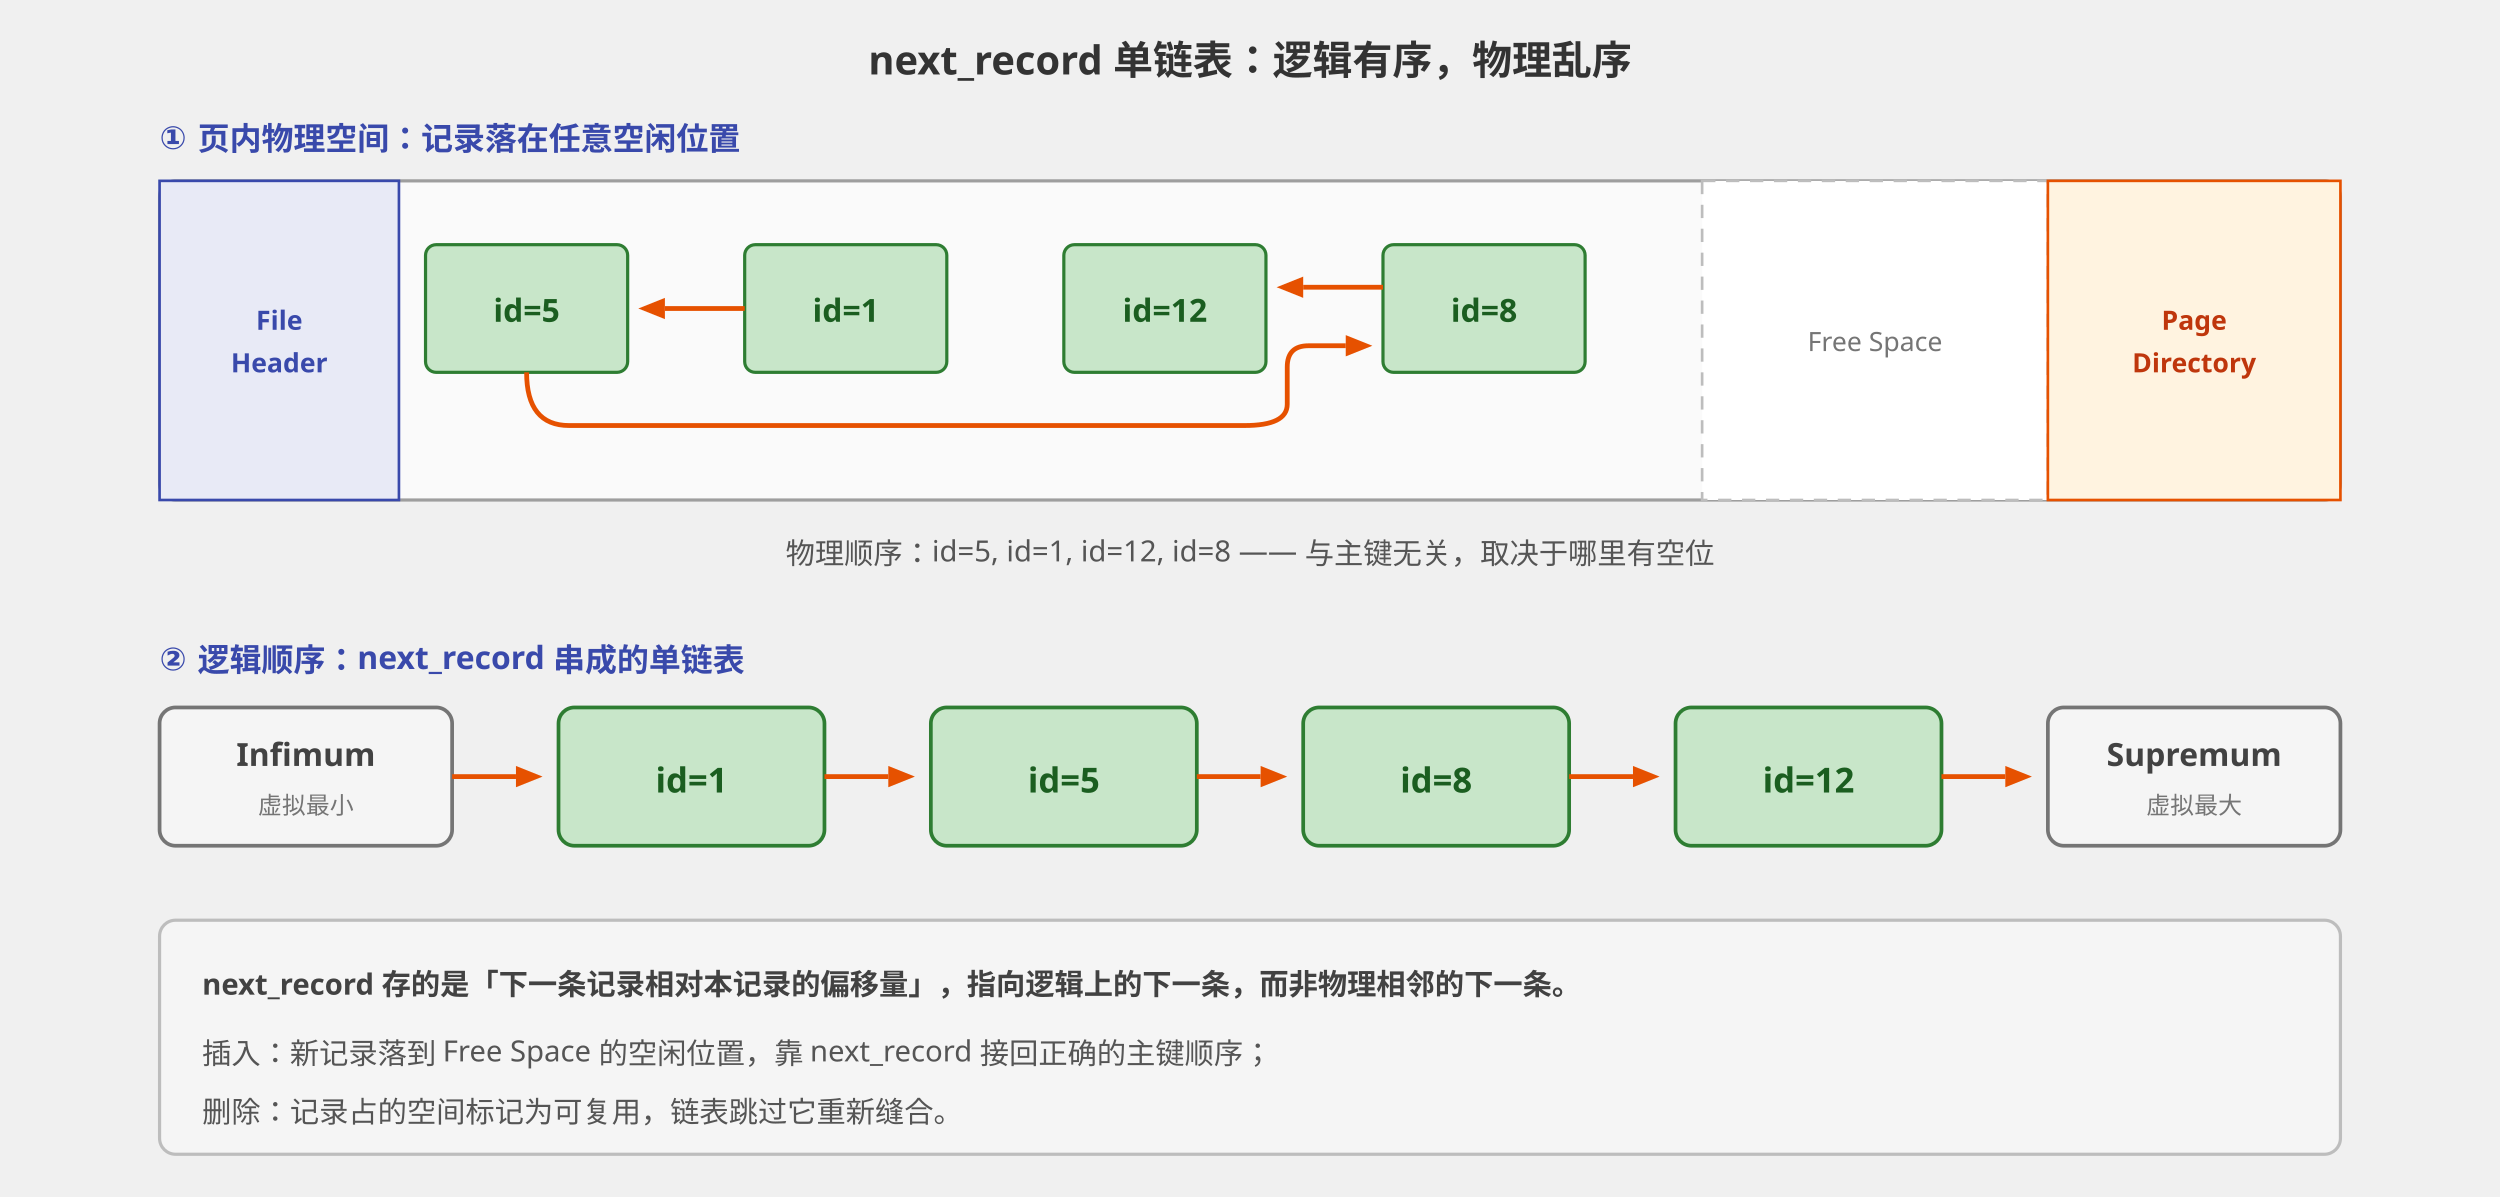
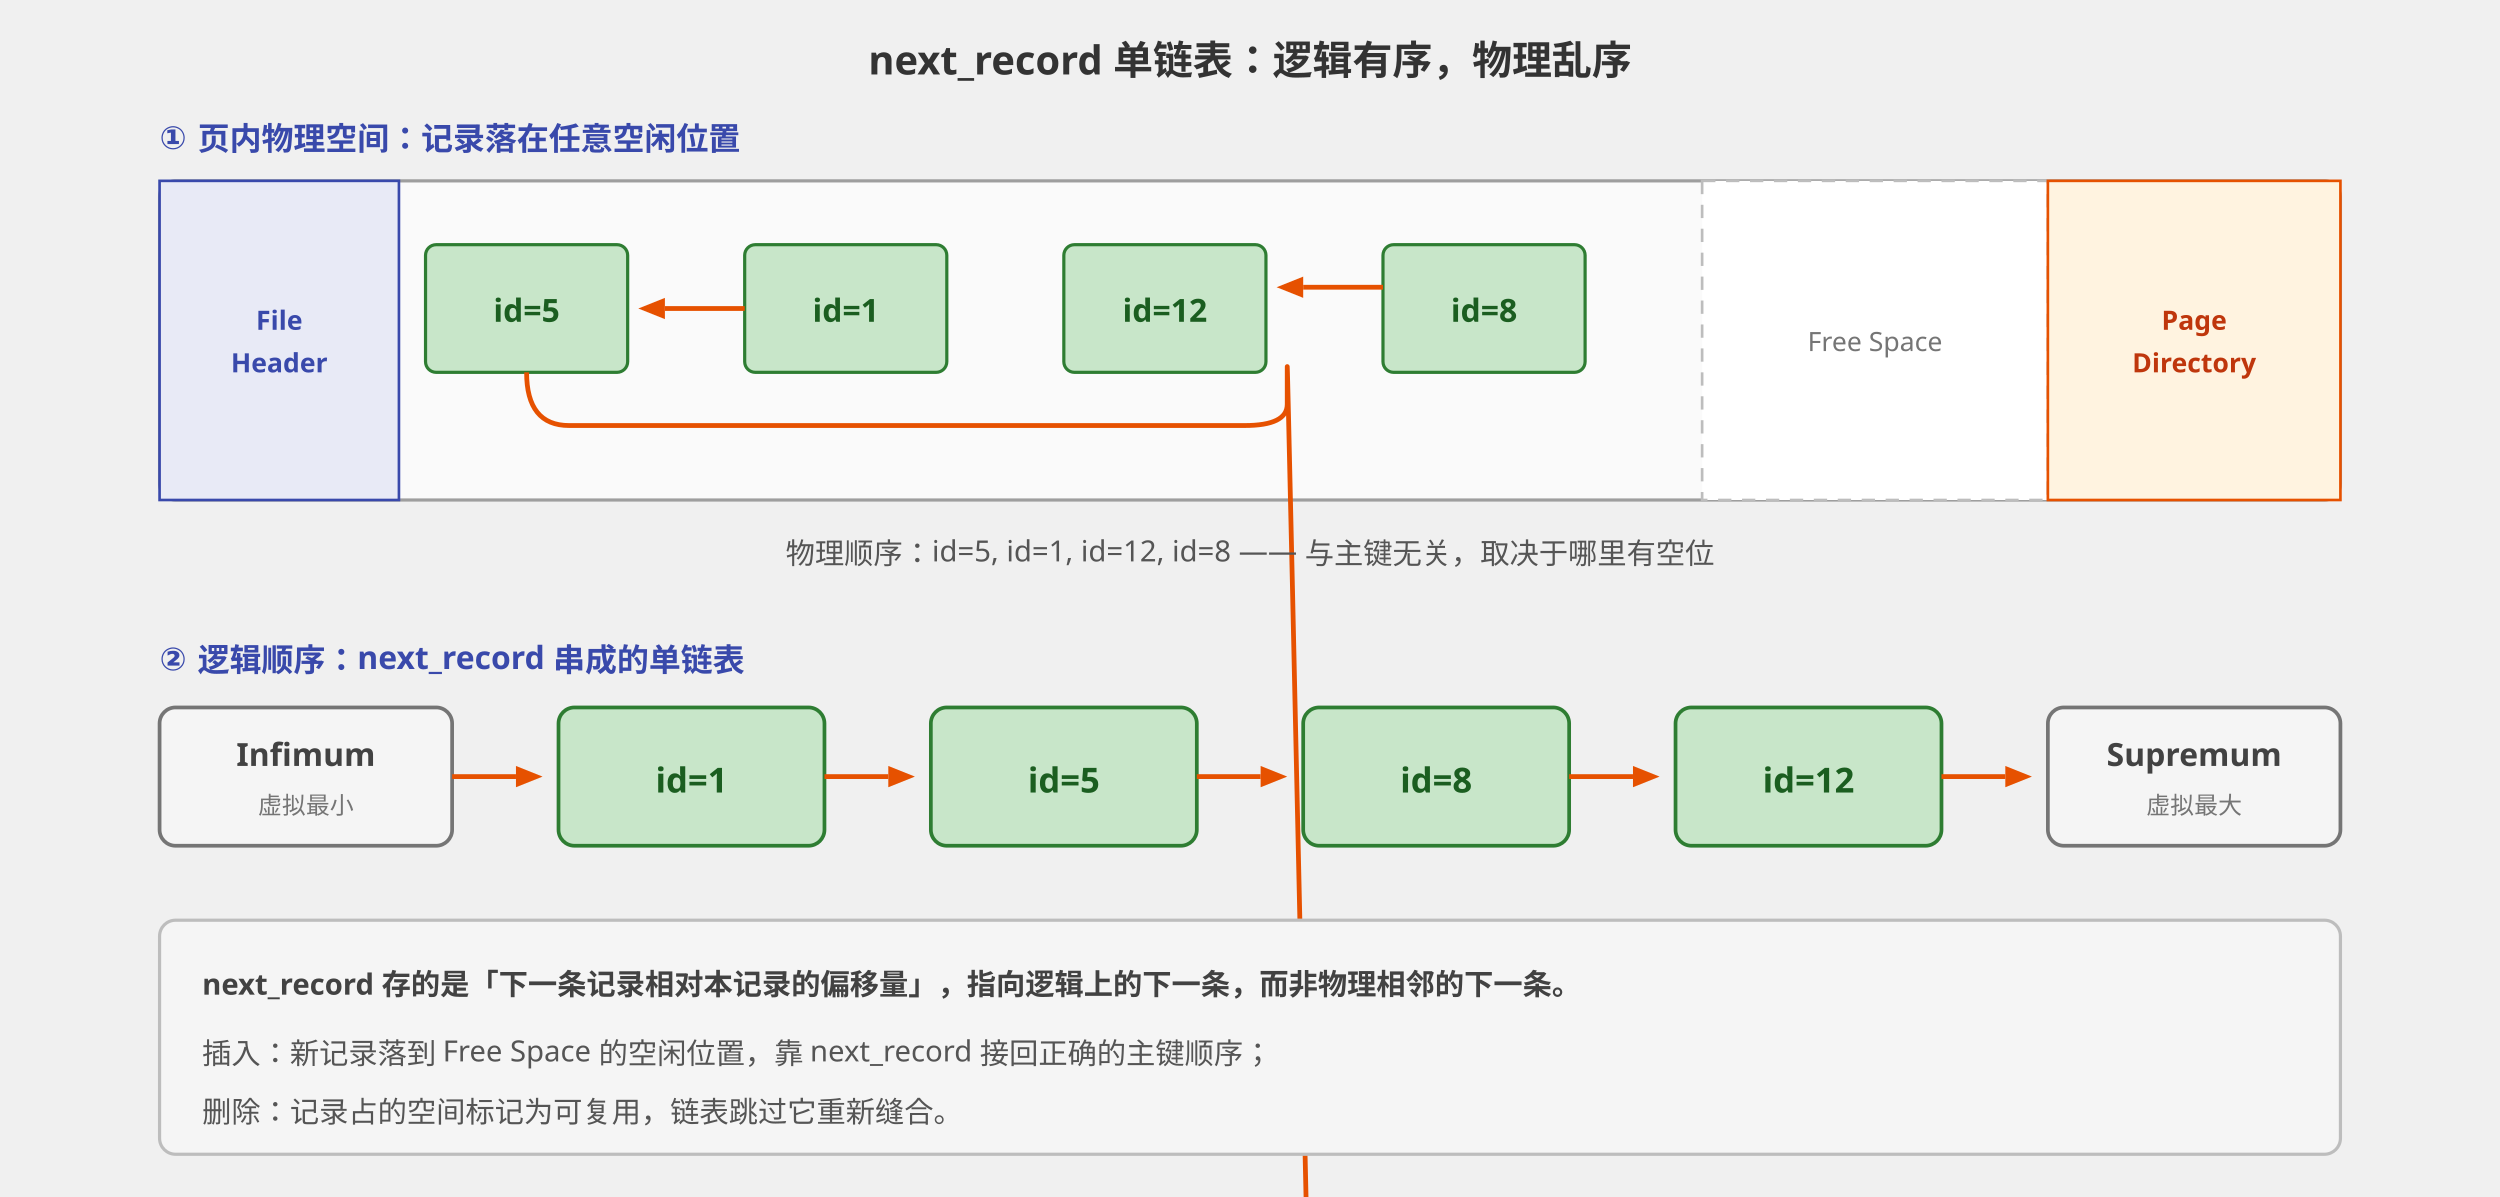
- <svg xmlns="http://www.w3.org/2000/svg" viewBox="0 0 940 450" font-family="'Noto Sans SC','PingFang SC','Microsoft YaHei',sans-serif" font-size="11">
+ <svg xmlns="http://www.w3.org/2000/svg" width="940" height="450" viewBox="0 0 940 450" font-family="'Noto Sans SC','PingFang SC','Microsoft YaHei',sans-serif" font-size="11">
  <defs>
    <marker id="arrOrange" markerWidth="10" markerHeight="8" refX="0" refY="4" orient="auto" markerUnits="userSpaceOnUse">
      <path d="M0,0 L10,4 L0,8 Z" fill="#e65100" />
    </marker>
  </defs>
  <text x="470" y="28" text-anchor="middle" font-size="15" font-weight="bold" fill="#333333">next_record 单链表：逻辑有序，物理乱序</text>
  <text x="60" y="56" font-size="12" font-weight="bold" fill="#3949ab">① 页内物理空间：记录落在任意空闲位置</text>
  <rect x="60" y="68" width="820" height="120" rx="6" fill="#fafafa" stroke="#9e9e9e" stroke-width="1.2" />
  <rect x="60" y="68" width="90" height="120" fill="#e8eaf6" stroke="#3949ab" stroke-width="1" />
  <text x="105" y="124" text-anchor="middle" fill="#3949ab" font-size="10" font-weight="bold">File</text>
  <text x="105" y="140" text-anchor="middle" fill="#3949ab" font-size="10" font-weight="bold">Header</text>
  <rect x="640" y="68" width="130" height="120" fill="#ffffff" stroke="#bdbdbd" stroke-width="1" stroke-dasharray="5,4" />
  <text x="705" y="132" text-anchor="middle" fill="#757575" font-size="10">Free Space</text>
  <rect x="770" y="68" width="110" height="120" fill="#fff3e0" stroke="#e65100" stroke-width="1" />
  <text x="825" y="124" text-anchor="middle" fill="#bf360c" font-size="10" font-weight="bold">Page</text>
  <text x="825" y="140" text-anchor="middle" fill="#bf360c" font-size="10" font-weight="bold">Directory</text>
  <rect x="160" y="92" width="76" height="48" rx="4" fill="#c8e6c9" stroke="#2e7d32" stroke-width="1.2" />
  <text x="198" y="121" text-anchor="middle" fill="#1b5e20" font-size="12" font-weight="bold">id=5</text>
  <rect x="280" y="92" width="76" height="48" rx="4" fill="#c8e6c9" stroke="#2e7d32" stroke-width="1.2" />
  <text x="318" y="121" text-anchor="middle" fill="#1b5e20" font-size="12" font-weight="bold">id=1</text>
  <rect x="400" y="92" width="76" height="48" rx="4" fill="#c8e6c9" stroke="#2e7d32" stroke-width="1.2" />
  <text x="438" y="121" text-anchor="middle" fill="#1b5e20" font-size="12" font-weight="bold">id=12</text>
  <rect x="520" y="92" width="76" height="48" rx="4" fill="#c8e6c9" stroke="#2e7d32" stroke-width="1.2" />
  <text x="558" y="121" text-anchor="middle" fill="#1b5e20" font-size="12" font-weight="bold">id=8</text>
  <line x1="280" y1="116" x2="250" y2="116" stroke="#e65100" stroke-width="1.8" marker-end="url(#arrOrange)" />
-   <path d="M198,140 Q198,160 214,160 H468 Q484,160 484,152 V138 Q484,130 492,130 H506" fill="none" stroke="#e65100" stroke-width="1.8" marker-end="url(#arrOrange)" />
+   <path d="M198,140 Q198,160 214,160 H468 Q484,160 484,152 V138 Q484,130 492,492 H130" fill="none" stroke="#e65100" stroke-width="1.8" marker-end="url(#arrOrange)" />
  <line x1="520" y1="108" x2="490" y2="108" stroke="#e65100" stroke-width="1.8" marker-end="url(#arrOrange)" />
  <text x="470" y="212" text-anchor="middle" fill="#555555" font-size="11">物理顺序：id=5, id=1, id=12, id=8 —— 与主键无关，取决于哪里有空位</text>
  <text x="60" y="252" font-size="12" font-weight="bold" fill="#3949ab">② 逻辑顺序：next_record 串成的单链表</text>
  <rect x="60" y="266" width="110" height="52" rx="6" fill="#f5f5f5" stroke="#757575" stroke-width="1.4" />
  <text x="115" y="288" text-anchor="middle" fill="#424242" font-size="12" font-weight="bold">Infimum</text>
  <text x="115" y="306" text-anchor="middle" fill="#757575" font-size="9">虚拟最小</text>
  <rect x="210" y="266" width="100" height="52" rx="6" fill="#c8e6c9" stroke="#2e7d32" stroke-width="1.4" />
  <text x="260" y="298" text-anchor="middle" fill="#1b5e20" font-size="13" font-weight="bold">id=1</text>
  <rect x="350" y="266" width="100" height="52" rx="6" fill="#c8e6c9" stroke="#2e7d32" stroke-width="1.4" />
  <text x="400" y="298" text-anchor="middle" fill="#1b5e20" font-size="13" font-weight="bold">id=5</text>
  <rect x="490" y="266" width="100" height="52" rx="6" fill="#c8e6c9" stroke="#2e7d32" stroke-width="1.4" />
  <text x="540" y="298" text-anchor="middle" fill="#1b5e20" font-size="13" font-weight="bold">id=8</text>
  <rect x="630" y="266" width="100" height="52" rx="6" fill="#c8e6c9" stroke="#2e7d32" stroke-width="1.4" />
  <text x="680" y="298" text-anchor="middle" fill="#1b5e20" font-size="13" font-weight="bold">id=12</text>
  <rect x="770" y="266" width="110" height="52" rx="6" fill="#f5f5f5" stroke="#757575" stroke-width="1.4" />
  <text x="825" y="288" text-anchor="middle" fill="#424242" font-size="12" font-weight="bold">Supremum</text>
  <text x="825" y="306" text-anchor="middle" fill="#757575" font-size="9">虚拟最大</text>
  <line x1="170" y1="292" x2="194" y2="292" stroke="#e65100" stroke-width="1.8" marker-end="url(#arrOrange)" />
  <line x1="310" y1="292" x2="334" y2="292" stroke="#e65100" stroke-width="1.8" marker-end="url(#arrOrange)" />
  <line x1="450" y1="292" x2="474" y2="292" stroke="#e65100" stroke-width="1.8" marker-end="url(#arrOrange)" />
  <line x1="590" y1="292" x2="614" y2="292" stroke="#e65100" stroke-width="1.8" marker-end="url(#arrOrange)" />
  <line x1="730" y1="292" x2="754" y2="292" stroke="#e65100" stroke-width="1.8" marker-end="url(#arrOrange)" />
  <rect x="60" y="346" width="820" height="88" rx="6" fill="#f5f5f5" stroke="#bdbdbd" stroke-width="1.2" />
  <text x="76" y="374" fill="#424242" font-size="11" font-weight="bold">next_record 存的是「下一条记录相对本记录的偏移量」，指向逻辑上的下一条，而非物理相邻的下一条。</text>
  <text x="76" y="400" fill="#555555" font-size="11">插入：新记录落到 Free Space 的空闲位置，靠 next_record 接回正确的主键顺序；</text>
  <text x="76" y="422" fill="#555555" font-size="11">删除：记录占的空间标记为可复用，链表跳过它重新缝合。</text>
</svg>
